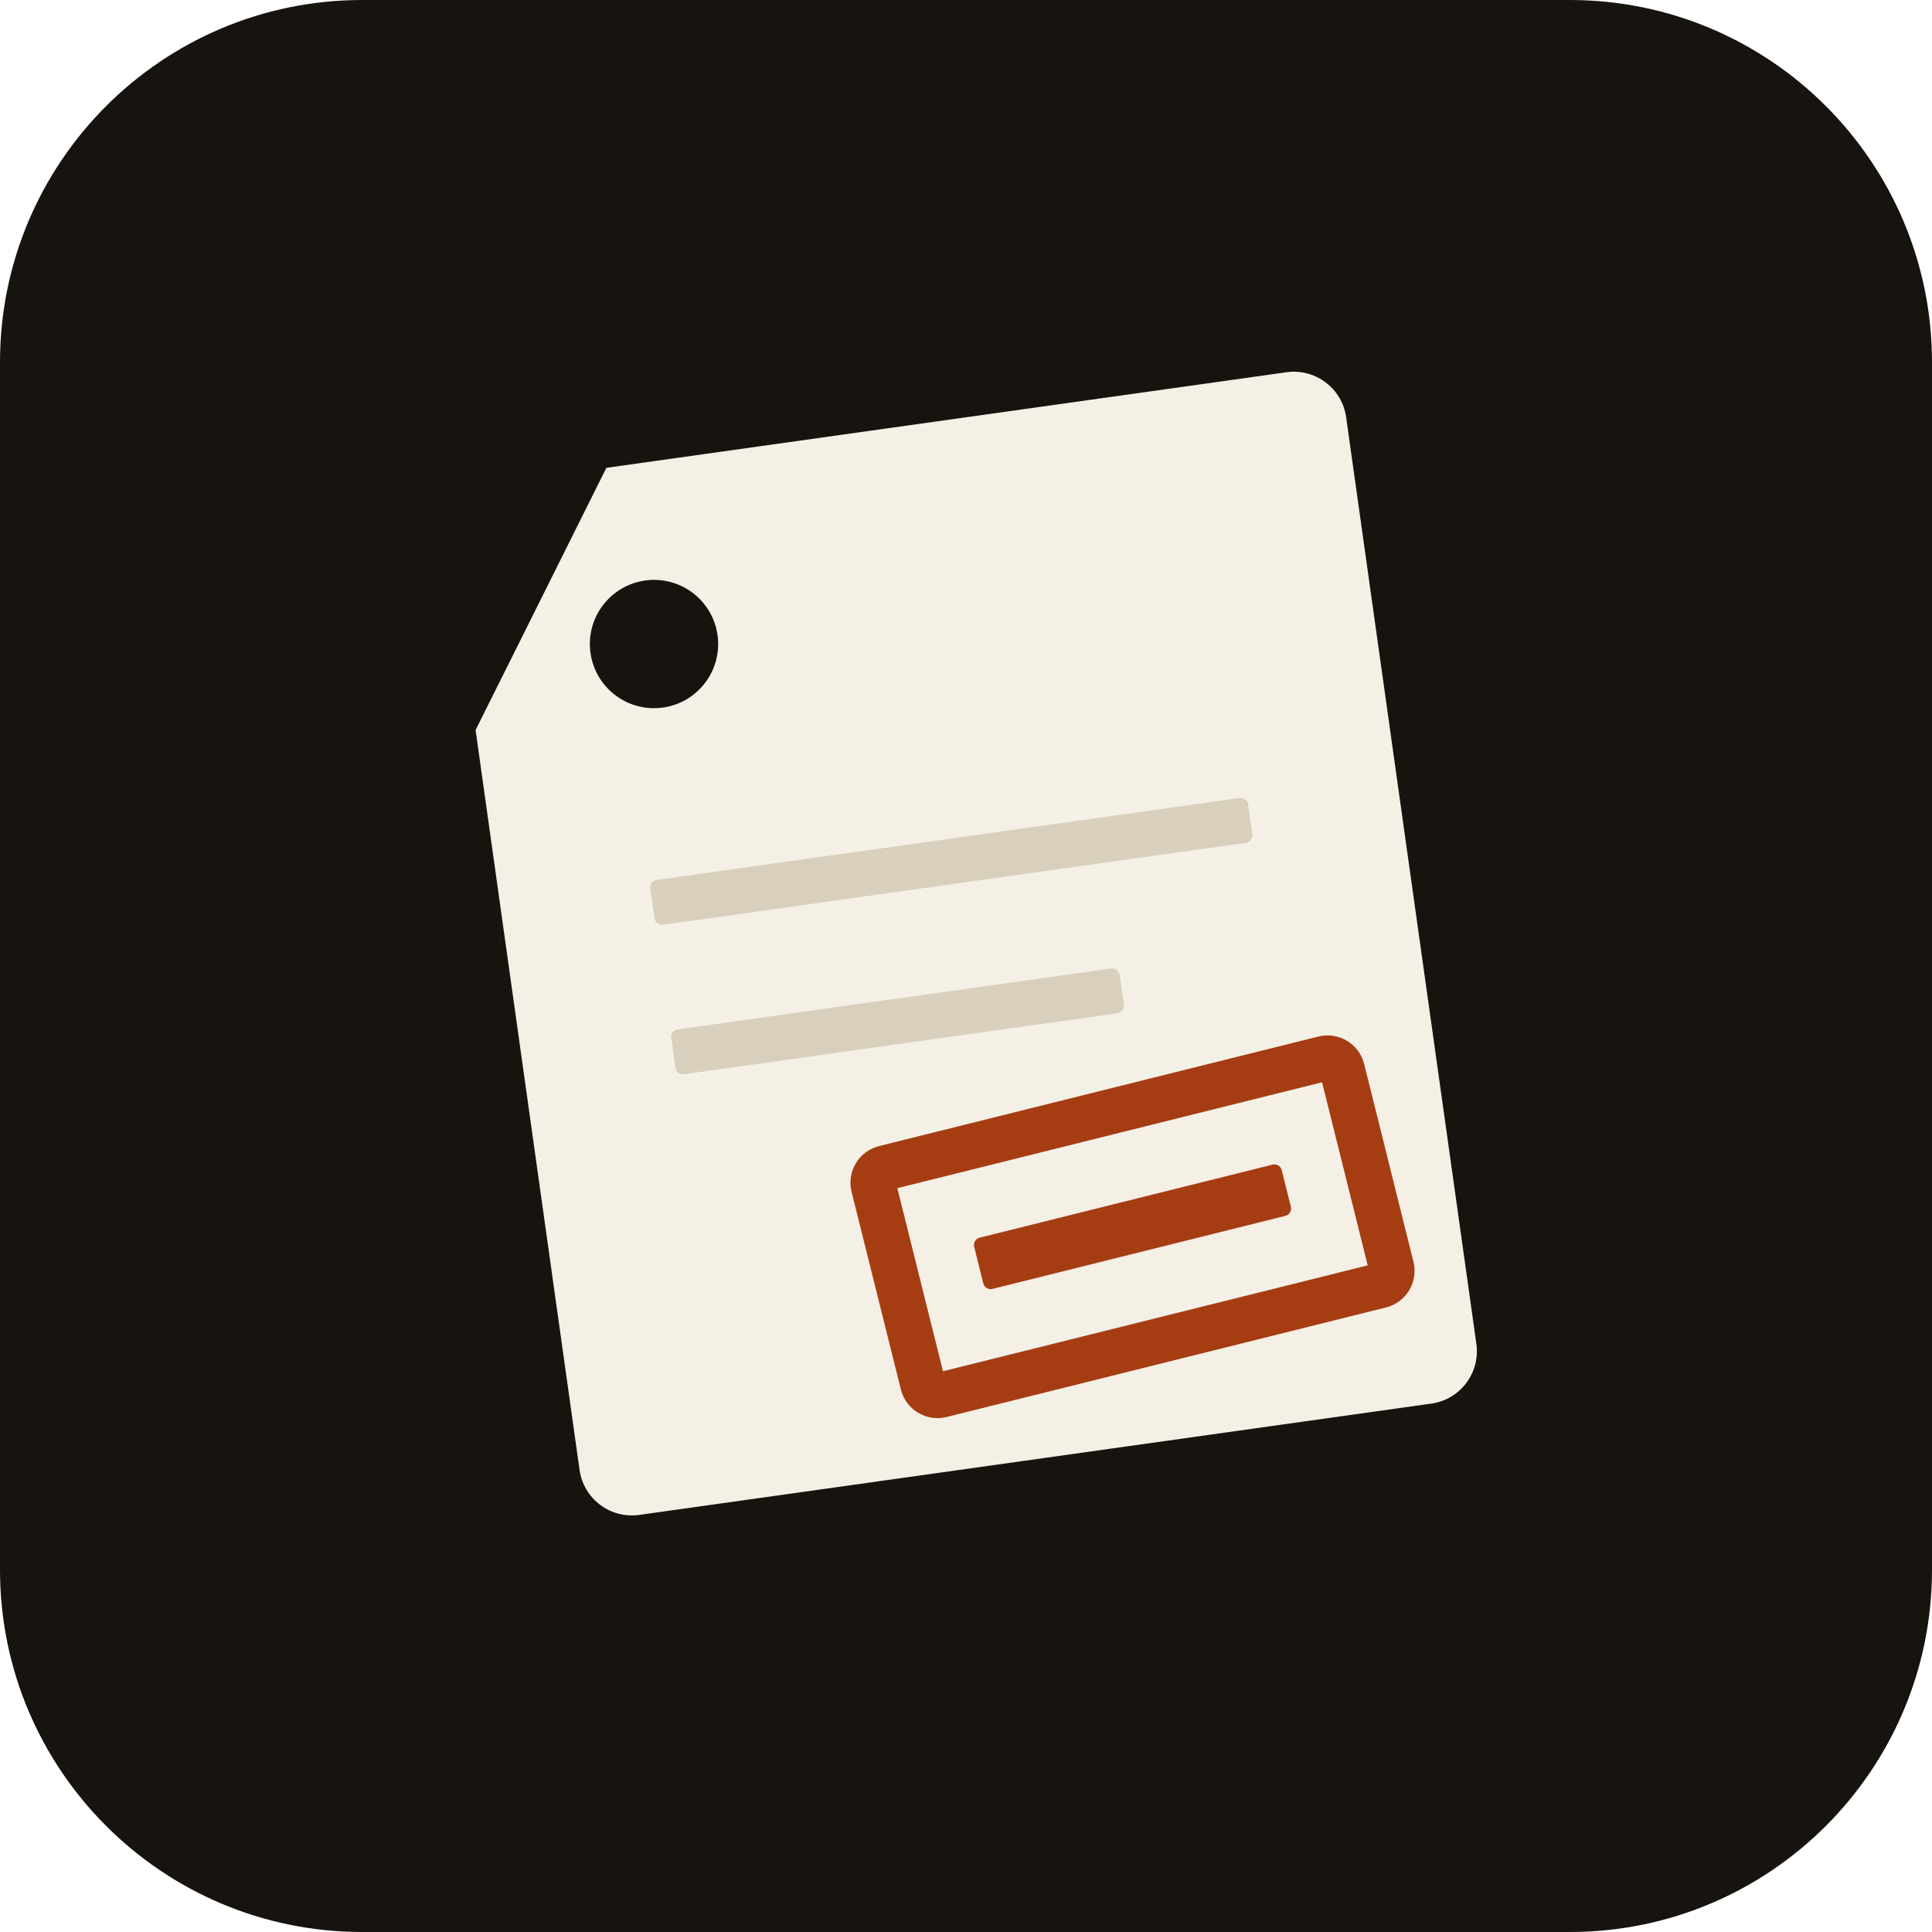
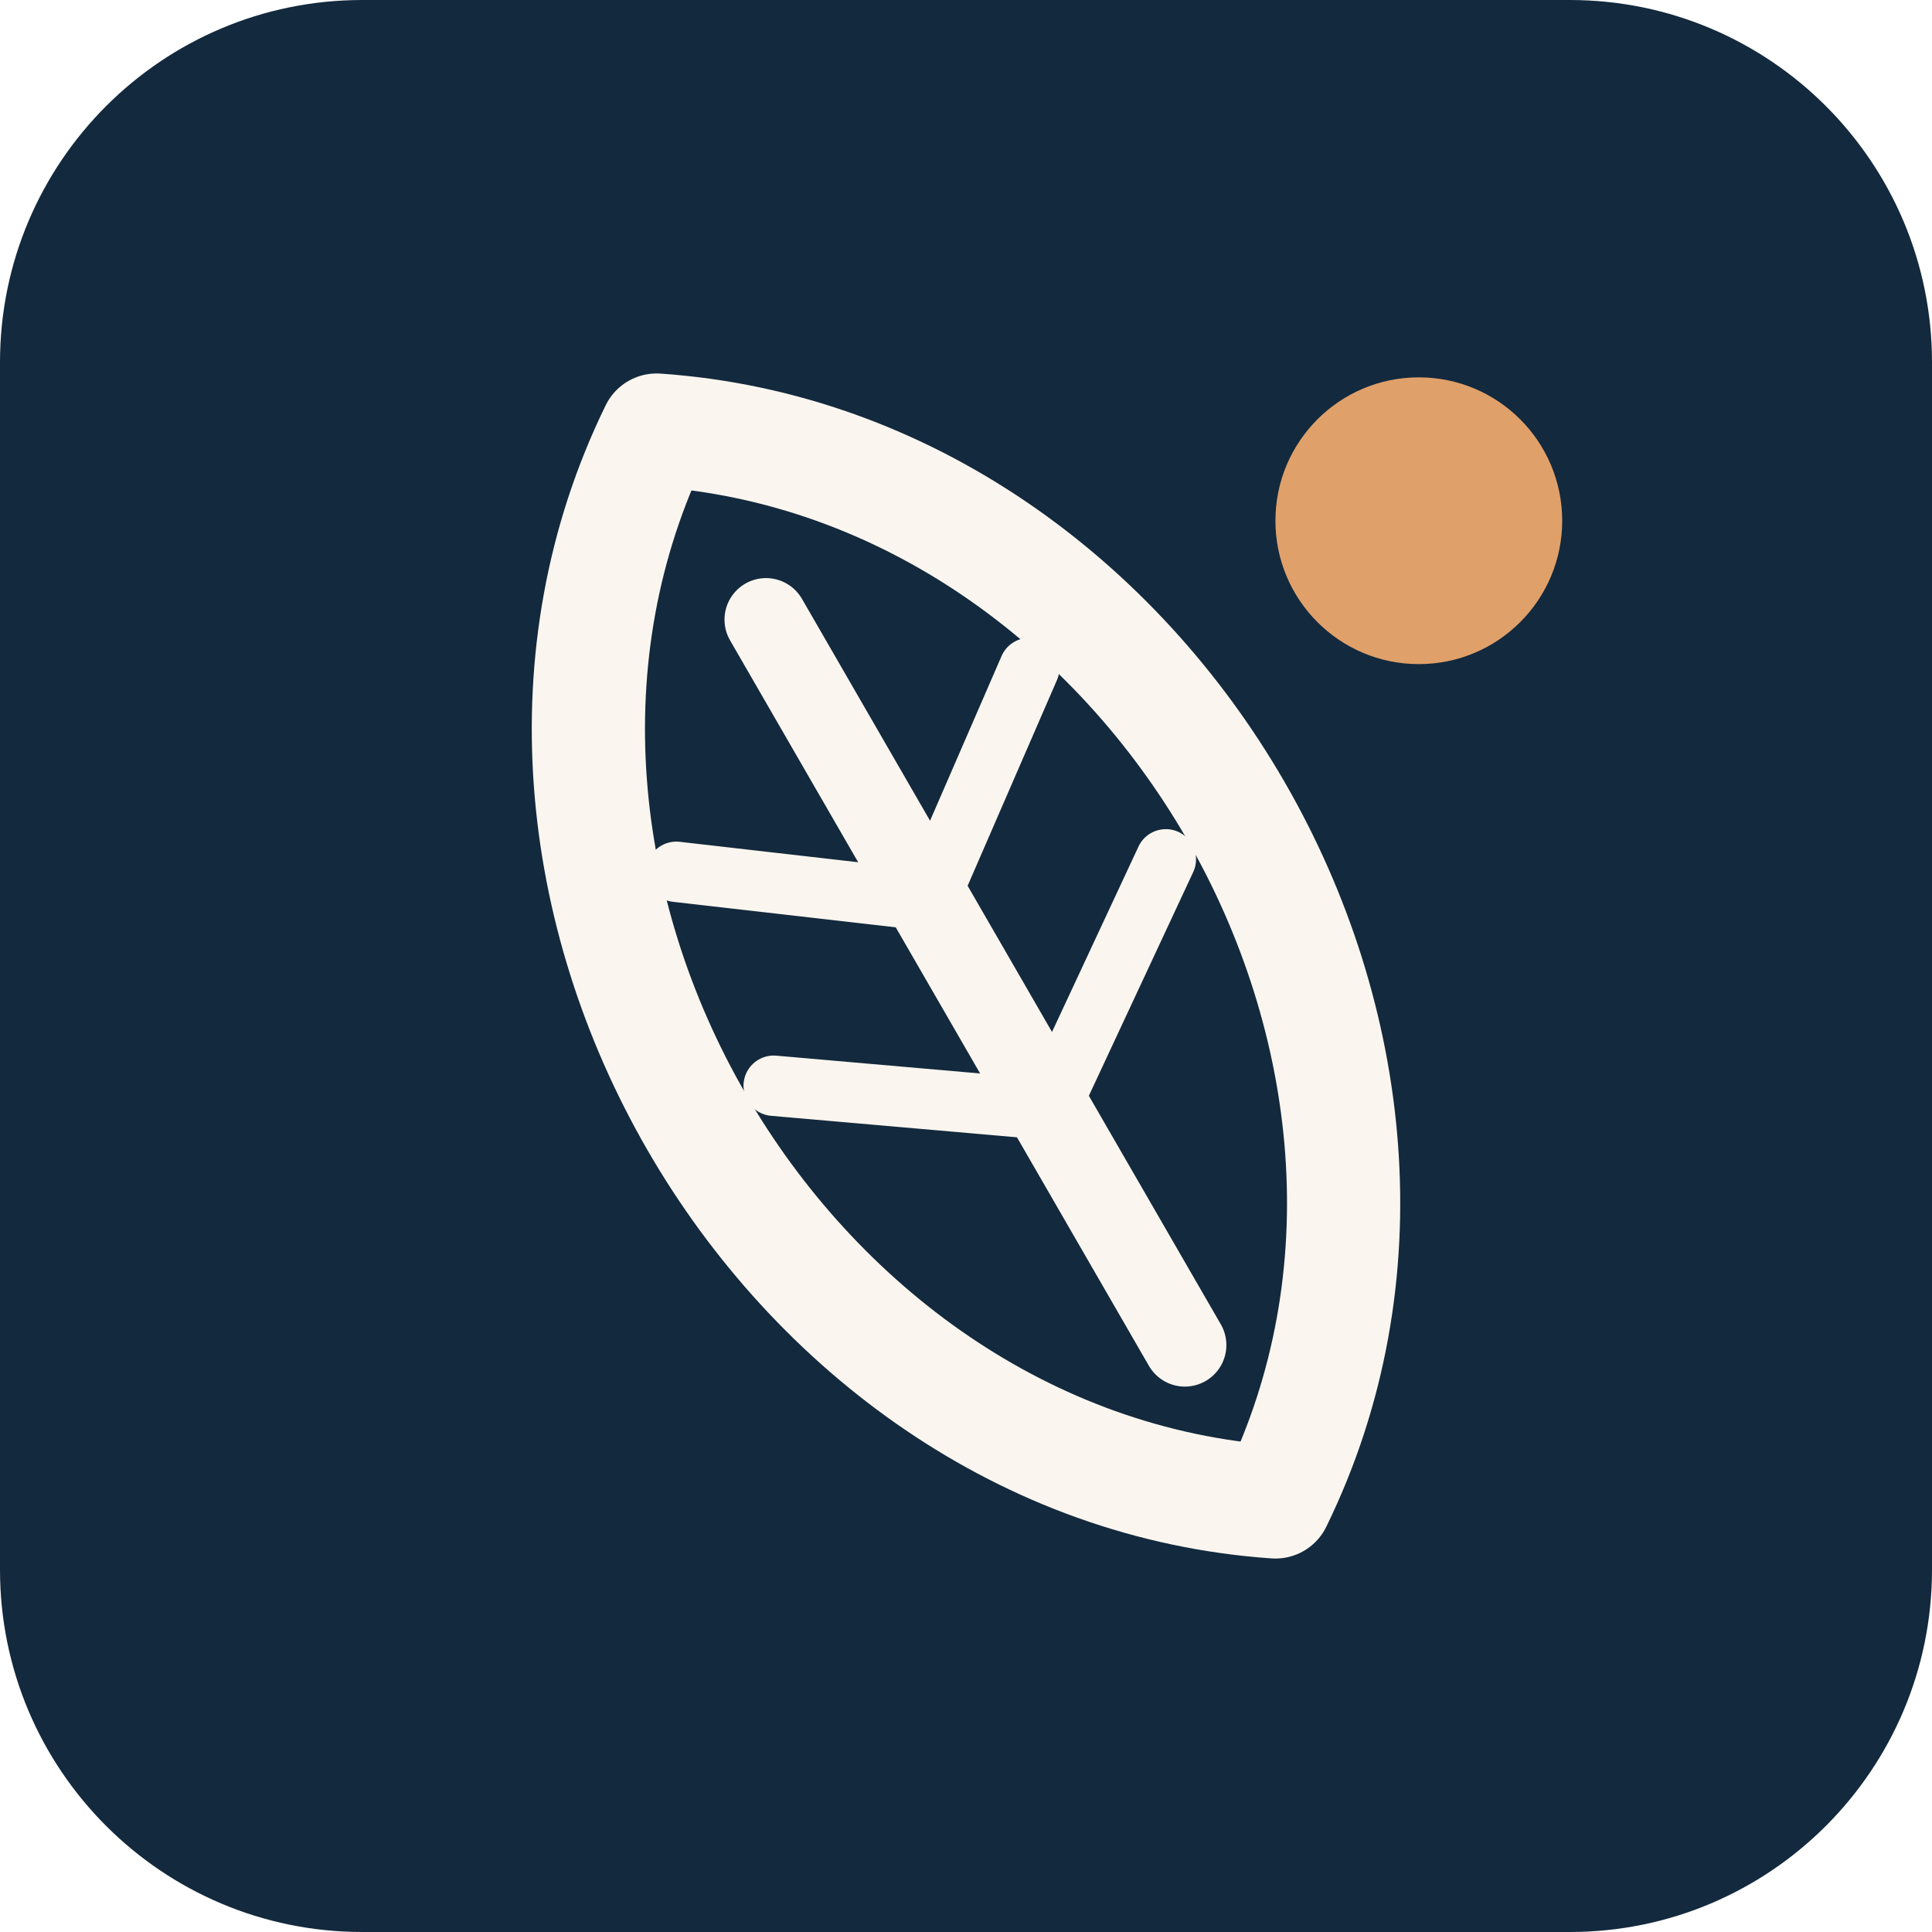
<svg xmlns="http://www.w3.org/2000/svg" viewBox="0 0 512 512">
-   <rect width="512" height="512" rx="96" fill="#17130F" />
-   <g transform="rotate(-8 256 256)">
-     <path d="M150 112h212a14 14 0 0 1 14 14v248a14 14 0 0 1-14 14H150a14 14 0 0 1-14-14V176l44-64z" fill="#F5F0E6" />
-     <circle cx="186" cy="160" r="17" fill="#17130F" />
-     <rect x="176" y="222" width="160" height="12" rx="2" fill="#D9CFBD" />
-     <rect x="176" y="262" width="120" height="12" rx="2" fill="#D9CFBD" />
-     <g transform="rotate(-6 286 330)">
-       <rect x="226" y="300" width="128" height="62" rx="4" fill="none" stroke="#A63D12" stroke-width="12" />
-       <rect x="248" y="324" width="84" height="14" rx="2" fill="#A63D12" />
-     </g>
+   <rect width="512" height="512" rx="96" fill="#13293D" />
+   <g transform="rotate(-30 256 256)">
+     <path d="M256 92C366 166 366 346 256 420C146 346 146 166 256 92Z" fill="none" stroke="#FAF6EF" stroke-width="30" stroke-linejoin="round" />
+     <path d="M256 150V372" stroke="#FAF6EF" stroke-width="22" stroke-linecap="round" />
+     <path d="M256 236L310 196M256 300L316 258M256 236L202 196M256 300L196 258" stroke="#FAF6EF" stroke-width="16" stroke-linecap="round" />
  </g>
+   <circle cx="376" cy="138" r="38" fill="#E0A06A" />
</svg>
